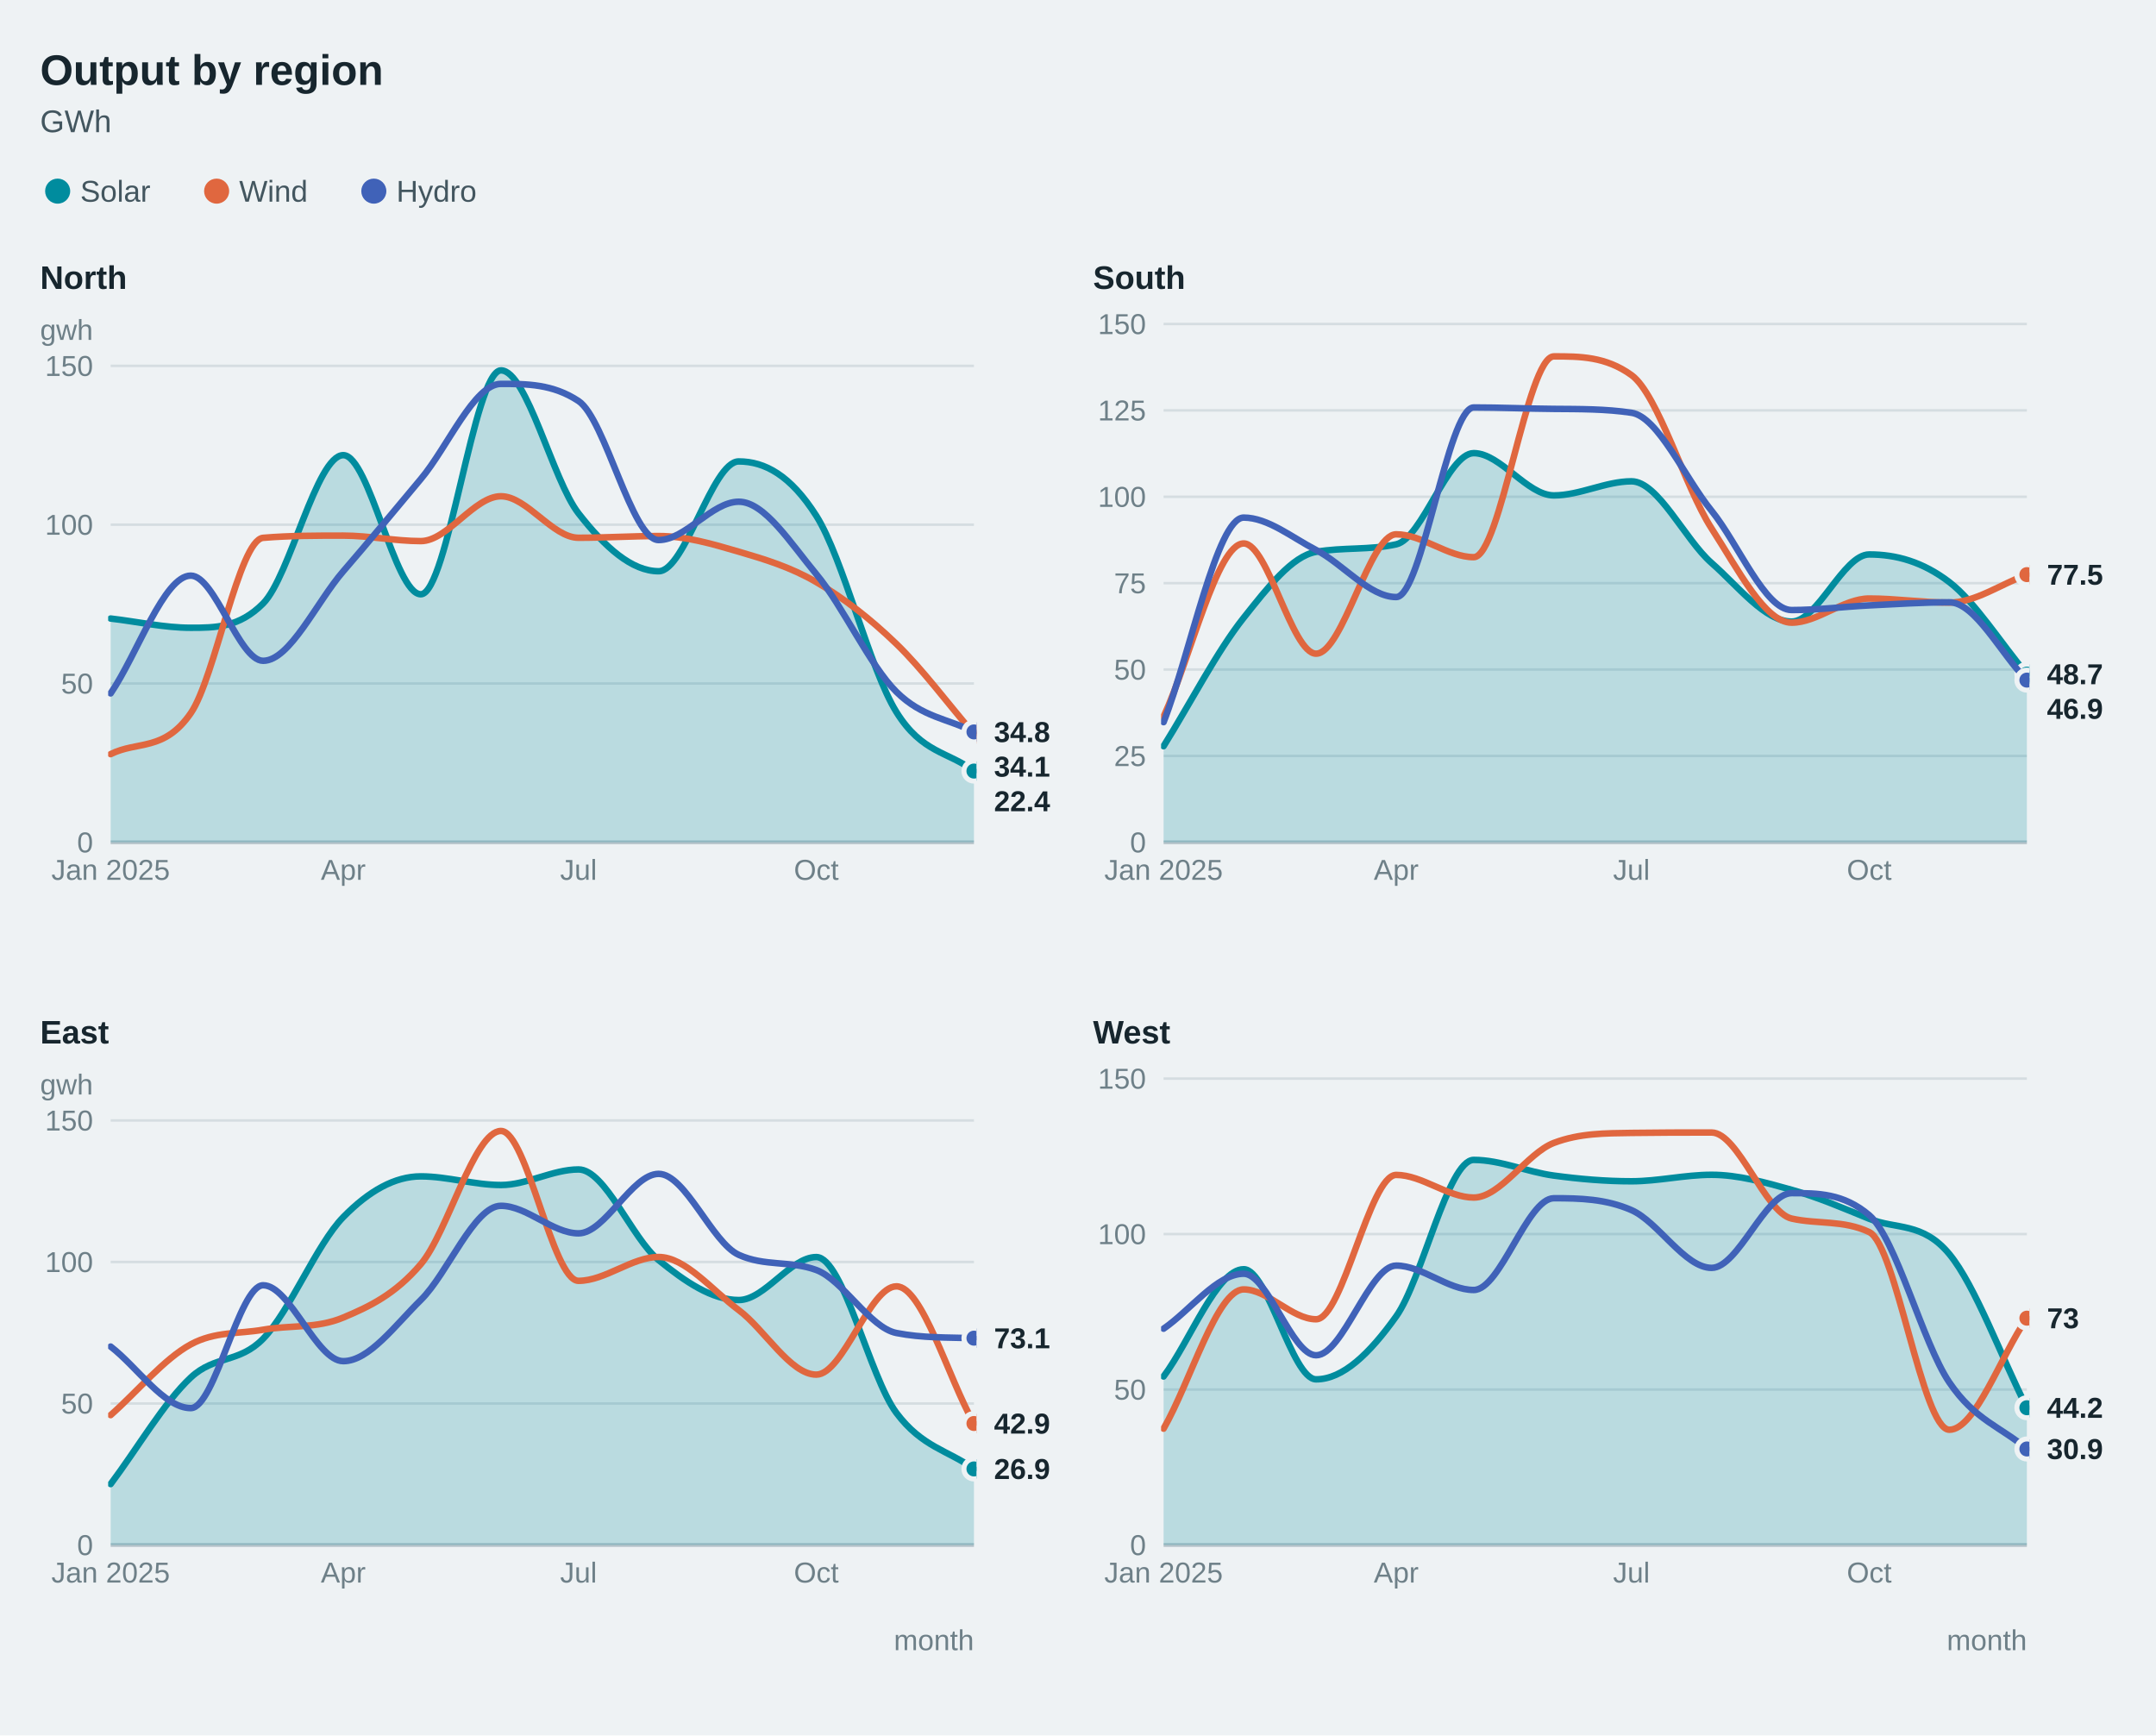
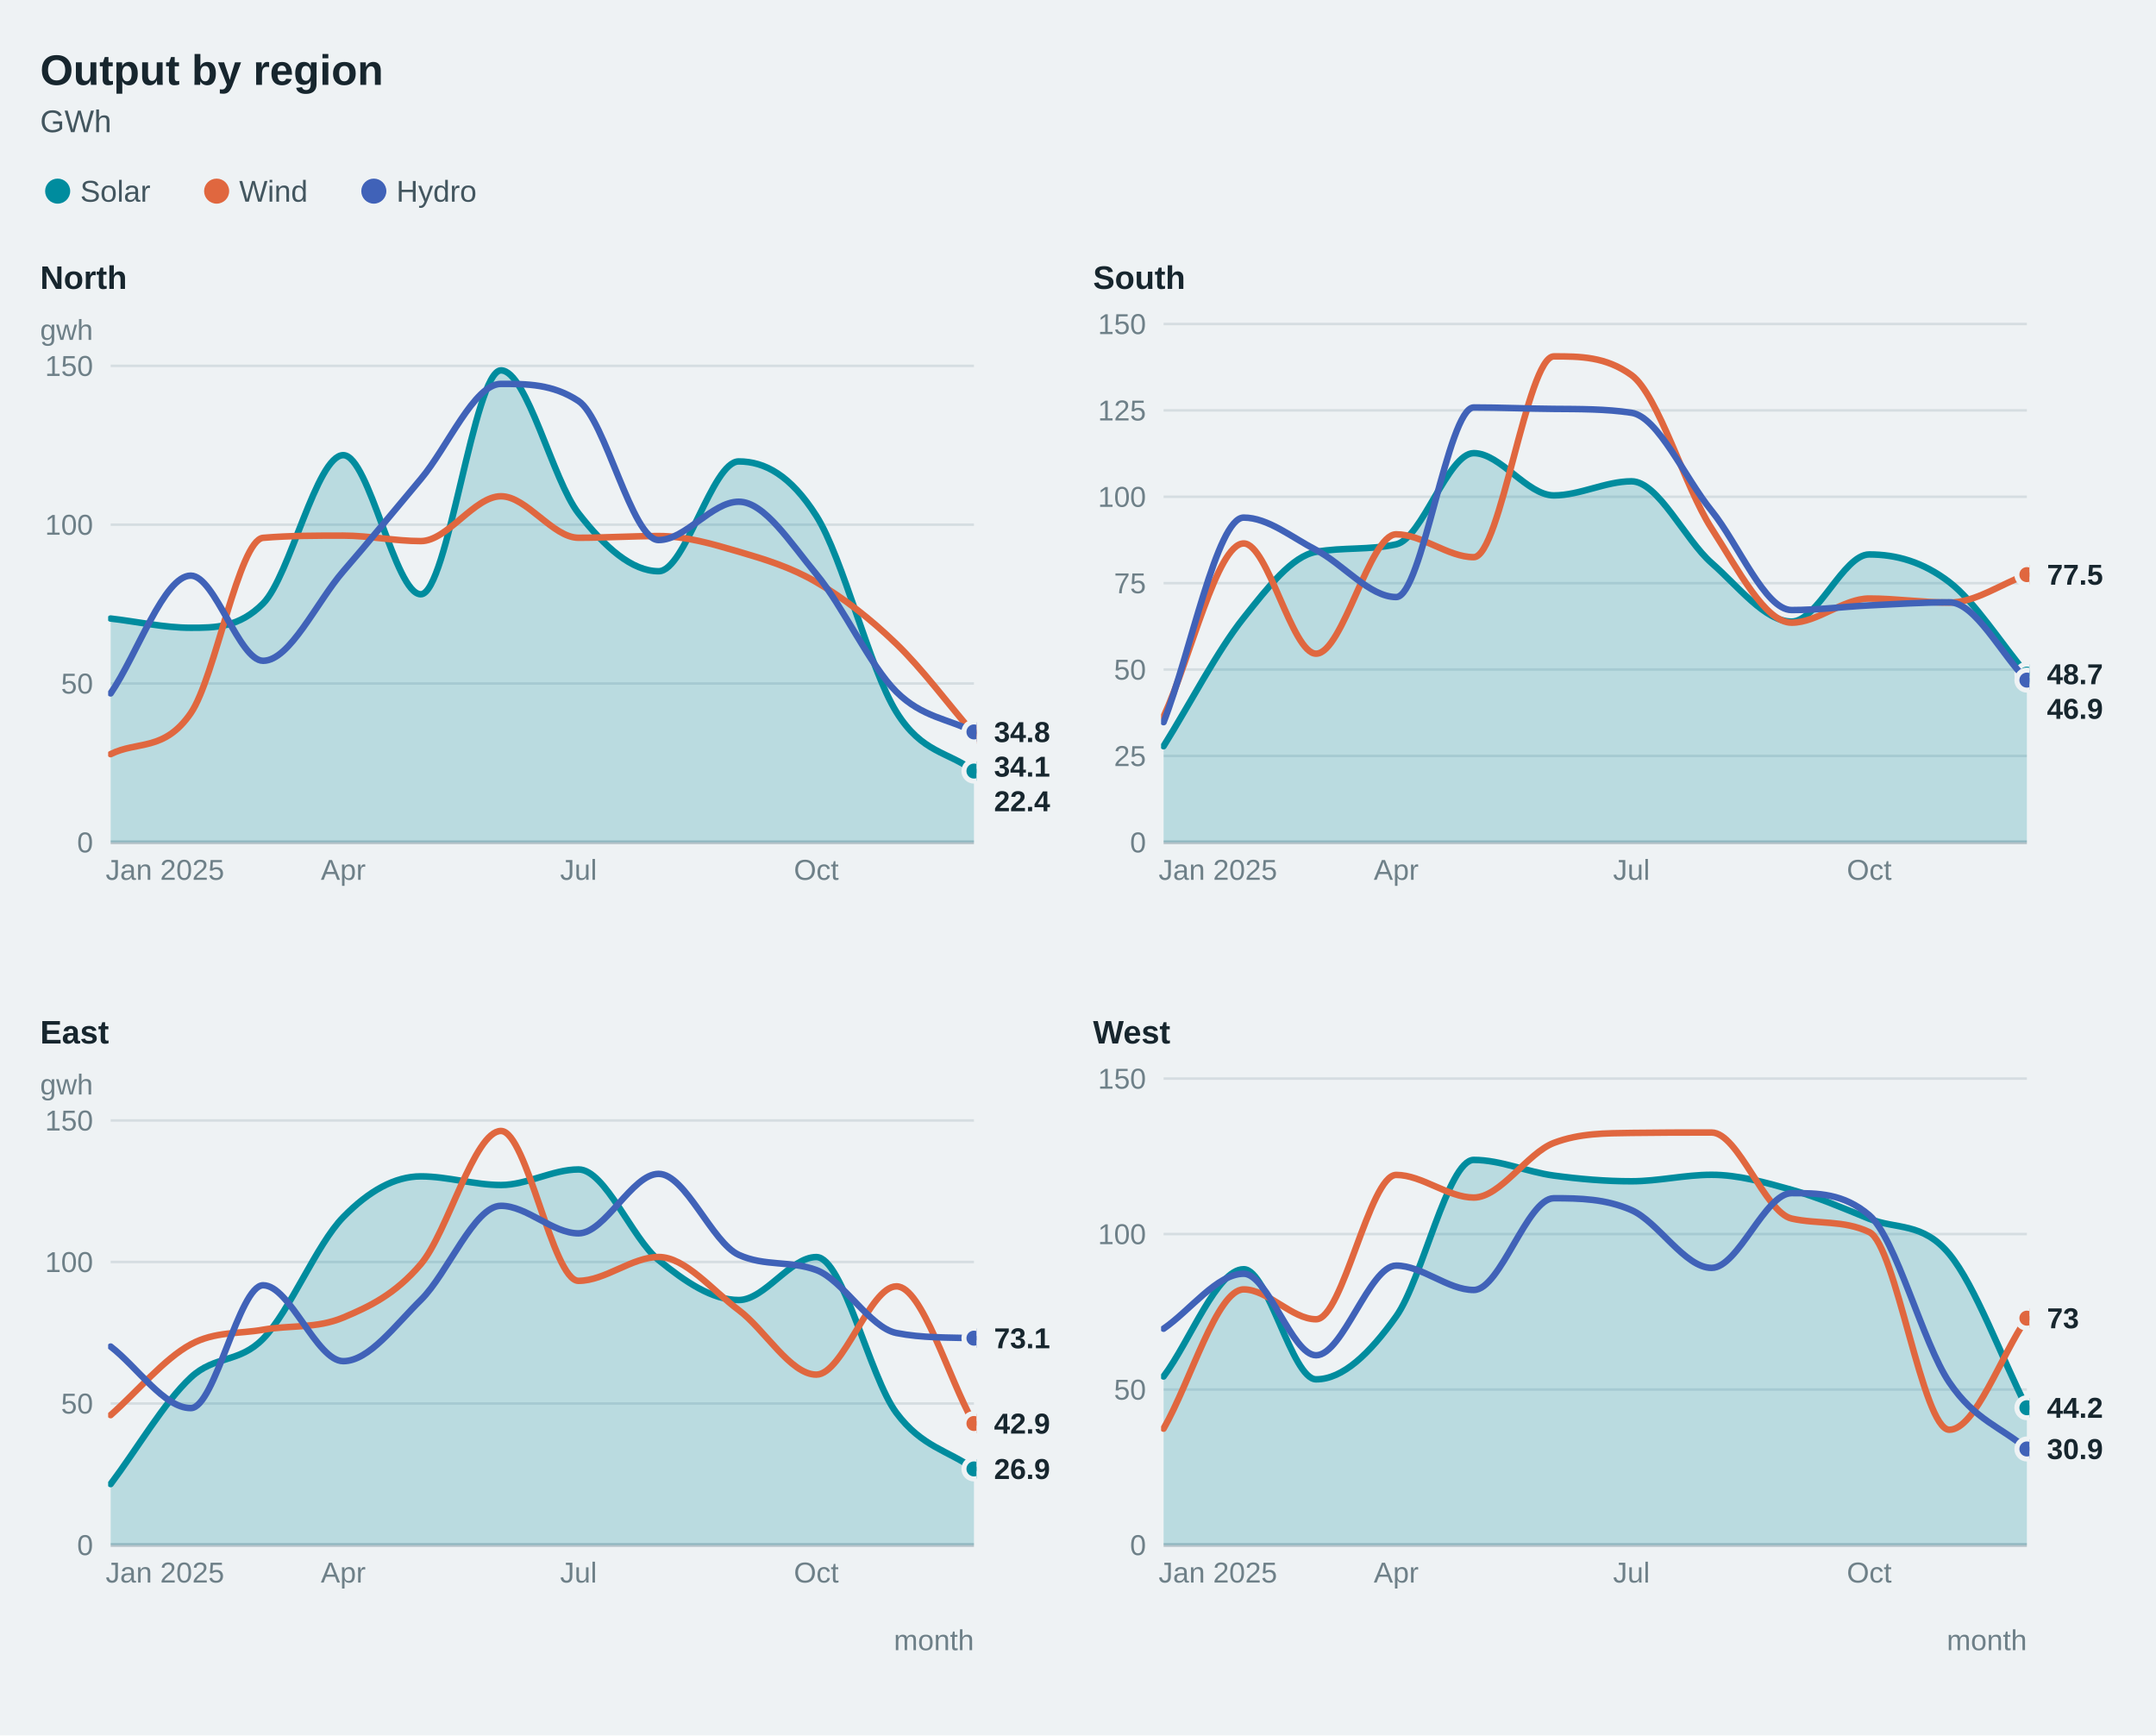
<svg xmlns="http://www.w3.org/2000/svg" width="860" height="692.24" viewBox="0 0 860 692.24" font-family="Figtree, 'Segoe UI', 'Helvetica Neue', Arial, sans-serif" role="img">
  <defs>
-     <clipPath id="lv199dcf09c1">
+     <clipPath id="lv569fd68dc1">
      <rect x="43.14" y="58.7" width="346.36" height="192.05" />
    </clipPath>
-     <clipPath id="lv199dcf09c2">
+     <clipPath id="lv569fd68dc2">
      <rect x="43.14" y="42" width="346.36" height="208.75" />
    </clipPath>
-     <clipPath id="lv199dcf09c3">
+     <clipPath id="lv569fd68dc3">
      <rect x="43.14" y="58.7" width="346.36" height="171.35" />
    </clipPath>
-     <clipPath id="lv199dcf09c4">
+     <clipPath id="lv569fd68dc4">
      <rect x="43.14" y="42" width="346.36" height="188.05" />
    </clipPath>
  </defs>
  <rect width="100%" height="100%" fill="#eef2f4" />
  <text x="16" y="33.85" font-size="17" fill="#17262e" font-weight="700">Output by region</text>
  <text x="16" y="52.72" font-size="12.5" fill="#43565f">GWh</text>
  <rect x="18" y="71.24" width="10" height="10" rx="5" fill="#008c9e" />
  <text x="32" y="80.44" font-size="12" fill="#43565f">Solar</text>
  <rect x="81.41" y="71.24" width="10" height="10" rx="5" fill="#e0673f" />
  <text x="95.41" y="80.44" font-size="12" fill="#43565f">Wind</text>
  <rect x="144.11" y="71.24" width="10" height="10" rx="5" fill="#4062b8" />
  <text x="158.11" y="80.44" font-size="12" fill="#43565f">Hydro</text>
  <g transform="translate(0 86.24)">
    <text x="16" y="29" font-size="13" fill="#17262e" font-weight="700">North</text>
    <line x1="44.14" y1="249.75" x2="388.5" y2="249.75" fill="none" stroke="#b7c4ca" stroke-width="1.5" />
    <line x1="44.14" y1="186.4" x2="388.5" y2="186.4" fill="none" stroke="#d5dde1" stroke-width="1" />
    <line x1="44.14" y1="123.05" x2="388.5" y2="123.05" fill="none" stroke="#d5dde1" stroke-width="1" />
    <line x1="44.14" y1="59.7" x2="388.5" y2="59.7" fill="none" stroke="#d5dde1" stroke-width="1" />
-     <g clip-path="url(#lv199dcf09c1)">
+     <g clip-path="url(#lv569fd68dc1)">
      <path d="M44.14,160.49C54.79,161.72,65.45,164.17,76.1,164.17C85.73,164.17,95.35,164.17,104.97,154.46C115.63,143.71,126.28,95.32,136.93,95.32C147.24,95.32,157.55,150.81,167.86,150.81C178.52,150.81,189.17,61.5,199.83,61.5C210.14,61.5,220.45,105.3,230.76,118.53C241.41,132.2,252.06,141.62,262.72,141.62C273.37,141.62,284.03,97.82,294.68,97.82C304.99,97.82,315.3,103.27,325.61,119.51C336.26,136.3,346.92,180.69,357.57,197.79C367.88,214.34,378.19,213.48,388.5,221.33L388.5,249.75L44.14,249.75Z" fill="#008c9e" fill-opacity="0.22" />
      <path d="M44.14,160.49C54.79,161.72,65.45,164.17,76.1,164.17C85.73,164.17,95.35,164.17,104.97,154.46C115.63,143.71,126.28,95.32,136.93,95.32C147.24,95.32,157.55,150.81,167.86,150.81C178.52,150.81,189.17,61.5,199.83,61.5C210.14,61.5,220.45,105.3,230.76,118.53C241.41,132.2,252.06,141.62,262.72,141.62C273.37,141.62,284.03,97.82,294.68,97.82C304.99,97.82,315.3,103.27,325.61,119.51C336.26,136.3,346.92,180.69,357.57,197.79C367.88,214.34,378.19,213.48,388.5,221.33" fill="none" stroke="#008c9e" stroke-width="2.6" stroke-linecap="round" stroke-linejoin="round" />
      <g fill="#008c9e" stroke="#eef2f4" stroke-width="2">
        <circle cx="388.5" cy="221.33" r="4" />
      </g>
      <path d="M44.14,214.58C54.79,209.2,65.45,213.67,76.1,198.23C85.73,184.29,95.35,129.09,104.97,128.29C115.63,127.41,126.28,127.41,136.93,127.41C147.24,127.41,157.55,129.6,167.86,129.6C178.52,129.6,189.17,111.71,199.83,111.71C210.14,111.71,220.45,128.27,230.76,128.27C241.41,128.27,252.06,127.58,262.72,127.58C273.37,127.58,284.03,130.69,294.68,133.82C304.99,136.84,315.3,139.95,325.61,145.95C336.26,152.15,346.92,160.33,357.57,170.62C367.88,180.58,378.19,194.54,388.5,206.5" fill="none" stroke="#e0673f" stroke-width="2.6" stroke-linecap="round" stroke-linejoin="round" />
      <g fill="#e0673f" stroke="#eef2f4" stroke-width="2">
        <circle cx="388.5" cy="206.5" r="4" />
      </g>
      <path d="M44.14,190.35C54.79,174.69,65.45,143.37,76.1,143.37C85.73,143.37,95.35,177.34,104.97,177.34C115.63,177.34,126.28,153.91,136.93,141.62C147.24,129.73,157.55,117.1,167.86,104.84C178.52,92.19,189.17,66.89,199.83,66.89C210.14,66.89,220.45,66.89,230.76,73.72C241.41,80.78,252.06,129.18,262.72,129.18C273.37,129.18,284.03,113.89,294.68,113.89C304.99,113.89,315.3,130.38,325.61,142.77C336.26,155.57,346.92,179.15,357.57,189.73C367.88,199.97,378.19,200.39,388.5,205.72" fill="none" stroke="#4062b8" stroke-width="2.6" stroke-linecap="round" stroke-linejoin="round" />
      <g fill="#4062b8" stroke="#eef2f4" stroke-width="2">
        <circle cx="388.5" cy="205.72" r="4" />
      </g>
    </g>
    <text x="396.5" y="237.35" font-size="11.5" fill="#17262e" font-weight="600" stroke="#eef2f4" stroke-width="3" stroke-linejoin="round" paint-order="stroke">22.4</text>
    <text x="396.5" y="223.55" font-size="11.5" fill="#17262e" font-weight="600" stroke="#eef2f4" stroke-width="3" stroke-linejoin="round" paint-order="stroke">34.1</text>
    <text x="396.5" y="209.75" font-size="11.5" fill="#17262e" font-weight="600" stroke="#eef2f4" stroke-width="3" stroke-linejoin="round" paint-order="stroke">34.8</text>
-     <text x="44.14" y="264.72" font-size="11.5" fill="#6e8088" text-anchor="middle">Jan 2025</text>
+     <text x="42.14" y="264.72" font-size="11.5" fill="#6e8088">Jan 2025</text>
    <text x="136.93" y="264.72" font-size="11.5" fill="#6e8088" text-anchor="middle">Apr</text>
    <text x="230.76" y="264.72" font-size="11.5" fill="#6e8088" text-anchor="middle">Jul</text>
    <text x="325.61" y="264.72" font-size="11.5" fill="#6e8088" text-anchor="middle">Oct</text>
    <text x="37.14" y="253.78" font-size="11.5" fill="#6e8088" text-anchor="end">0</text>
    <text x="37.14" y="190.42" font-size="11.5" fill="#6e8088" text-anchor="end">50</text>
    <text x="37.14" y="127.07" font-size="11.5" fill="#6e8088" text-anchor="end">100</text>
    <text x="37.14" y="63.72" font-size="11.5" fill="#6e8088" text-anchor="end">150</text>
    <text x="16" y="49.35" font-size="11.5" fill="#6e8088">gwh</text>
  </g>
  <g transform="translate(420 86.24)">
    <text x="16" y="29" font-size="13" fill="#17262e" font-weight="700">South</text>
    <line x1="44.14" y1="249.75" x2="388.5" y2="249.75" fill="none" stroke="#b7c4ca" stroke-width="1.5" />
    <line x1="44.14" y1="215.29" x2="388.5" y2="215.29" fill="none" stroke="#d5dde1" stroke-width="1" />
    <line x1="44.14" y1="180.83" x2="388.5" y2="180.83" fill="none" stroke="#d5dde1" stroke-width="1" />
    <line x1="44.14" y1="146.38" x2="388.5" y2="146.38" fill="none" stroke="#d5dde1" stroke-width="1" />
    <line x1="44.14" y1="111.92" x2="388.5" y2="111.92" fill="none" stroke="#d5dde1" stroke-width="1" />
    <line x1="44.14" y1="77.46" x2="388.5" y2="77.46" fill="none" stroke="#d5dde1" stroke-width="1" />
    <line x1="44.14" y1="43" x2="388.5" y2="43" fill="none" stroke="#d5dde1" stroke-width="1" />
-     <g clip-path="url(#lv199dcf09c2)">
+     <g clip-path="url(#lv569fd68dc2)">
      <path d="M44.14,211.41C54.79,194.33,65.45,173.56,76.1,160.17C85.73,148.07,95.35,135.57,104.97,133.89C115.63,132.02,126.28,133.24,136.93,130.89C147.24,128.61,157.55,94.51,167.86,94.51C178.52,94.51,189.17,111.37,199.83,111.37C210.14,111.37,220.45,105.75,230.76,105.75C241.41,105.75,252.06,129,262.72,138.32C273.37,147.65,284.03,161.7,294.68,161.7C304.99,161.7,315.3,134.92,325.61,134.92C336.26,134.92,346.92,137.8,357.57,145.96C367.88,153.86,378.19,170.43,388.5,182.67L388.5,249.75L44.14,249.75Z" fill="#008c9e" fill-opacity="0.22" />
      <path d="M44.14,211.41C54.79,194.33,65.45,173.56,76.1,160.17C85.73,148.07,95.35,135.57,104.97,133.89C115.63,132.02,126.28,133.24,136.93,130.89C147.24,128.61,157.55,94.51,167.86,94.51C178.52,94.51,189.17,111.37,199.83,111.37C210.14,111.37,220.45,105.75,230.76,105.75C241.41,105.75,252.06,129,262.72,138.32C273.37,147.65,284.03,161.7,294.68,161.7C304.99,161.7,315.3,134.92,325.61,134.92C336.26,134.92,346.92,137.8,357.57,145.96C367.88,153.86,378.19,170.43,388.5,182.67" fill="none" stroke="#008c9e" stroke-width="2.6" stroke-linecap="round" stroke-linejoin="round" />
      <g fill="#008c9e" stroke="#eef2f4" stroke-width="2">
        <circle cx="388.5" cy="182.67" r="4" />
      </g>
      <path d="M44.14,199.64C54.79,176.61,65.45,130.54,76.1,130.54C85.73,130.54,95.35,174.5,104.97,174.5C115.63,174.5,126.28,126.89,136.93,126.89C147.24,126.89,157.55,136.01,167.86,136.01C178.52,136.01,189.17,55.92,199.83,55.92C210.14,55.92,220.45,55.92,230.76,63.37C241.41,71.06,252.06,108.09,262.72,124.55C273.37,141.02,284.03,162.14,294.68,162.14C304.99,162.14,315.3,152.5,325.61,152.5C336.26,152.5,346.92,154.13,357.57,154.13C367.88,154.13,378.19,146.69,388.5,142.97" fill="none" stroke="#e0673f" stroke-width="2.6" stroke-linecap="round" stroke-linejoin="round" />
      <g fill="#e0673f" stroke="#eef2f4" stroke-width="2">
        <circle cx="388.5" cy="142.97" r="4" />
      </g>
      <path d="M44.14,201.82C54.79,174.62,65.45,120.22,76.1,120.22C85.73,120.22,95.35,128.16,104.97,133.14C115.63,138.66,126.28,151.92,136.93,151.92C147.24,151.92,157.55,76.29,167.86,76.29C178.52,76.29,189.17,76.78,199.83,76.86C210.14,76.94,220.45,76.86,230.76,78.4C241.41,79.99,252.06,104.39,262.72,117.5C273.37,130.62,284.03,157.1,294.68,157.1C304.99,157.1,315.3,155.76,325.61,155.25C336.26,154.73,346.92,154.01,357.57,154.01C367.88,154.01,378.19,174.7,388.5,185.05" fill="none" stroke="#4062b8" stroke-width="2.6" stroke-linecap="round" stroke-linejoin="round" />
      <g fill="#4062b8" stroke="#eef2f4" stroke-width="2">
        <circle cx="388.5" cy="185.05" r="4" />
      </g>
    </g>
    <text x="396.5" y="186.69" font-size="11.5" fill="#17262e" font-weight="600" stroke="#eef2f4" stroke-width="3" stroke-linejoin="round" paint-order="stroke">48.7</text>
    <text x="396.5" y="146.99" font-size="11.5" fill="#17262e" font-weight="600" stroke="#eef2f4" stroke-width="3" stroke-linejoin="round" paint-order="stroke">77.5</text>
    <text x="396.5" y="200.49" font-size="11.5" fill="#17262e" font-weight="600" stroke="#eef2f4" stroke-width="3" stroke-linejoin="round" paint-order="stroke">46.9</text>
-     <text x="44.14" y="264.72" font-size="11.5" fill="#6e8088" text-anchor="middle">Jan 2025</text>
+     <text x="42.14" y="264.72" font-size="11.5" fill="#6e8088">Jan 2025</text>
    <text x="136.93" y="264.72" font-size="11.5" fill="#6e8088" text-anchor="middle">Apr</text>
    <text x="230.76" y="264.72" font-size="11.5" fill="#6e8088" text-anchor="middle">Jul</text>
    <text x="325.61" y="264.72" font-size="11.5" fill="#6e8088" text-anchor="middle">Oct</text>
    <text x="37.14" y="253.78" font-size="11.5" fill="#6e8088" text-anchor="end">0</text>
    <text x="37.14" y="219.32" font-size="11.5" fill="#6e8088" text-anchor="end">25</text>
    <text x="37.14" y="184.86" font-size="11.5" fill="#6e8088" text-anchor="end">50</text>
    <text x="37.14" y="150.4" font-size="11.5" fill="#6e8088" text-anchor="end">75</text>
    <text x="37.14" y="115.94" font-size="11.5" fill="#6e8088" text-anchor="end">100</text>
    <text x="37.14" y="81.48" font-size="11.5" fill="#6e8088" text-anchor="end">125</text>
    <text x="37.14" y="47.02" font-size="11.5" fill="#6e8088" text-anchor="end">150</text>
  </g>
  <g transform="translate(0 387.24)">
    <text x="16" y="29" font-size="13" fill="#17262e" font-weight="700">East</text>
    <line x1="44.14" y1="229.05" x2="388.5" y2="229.05" fill="none" stroke="#b7c4ca" stroke-width="1.5" />
    <line x1="44.14" y1="172.6" x2="388.5" y2="172.6" fill="none" stroke="#d5dde1" stroke-width="1" />
    <line x1="44.14" y1="116.15" x2="388.5" y2="116.15" fill="none" stroke="#d5dde1" stroke-width="1" />
    <line x1="44.14" y1="59.7" x2="388.5" y2="59.7" fill="none" stroke="#d5dde1" stroke-width="1" />
-     <g clip-path="url(#lv199dcf09c3)">
+     <g clip-path="url(#lv569fd68dc3)">
      <path d="M44.14,204.74C54.79,190.57,65.45,172.17,76.1,162.23C85.73,153.25,95.35,156.64,104.97,146.76C115.63,135.82,126.28,109.12,136.93,98.24C147.24,87.7,157.55,82,167.86,82C178.52,82,189.17,85.45,199.83,85.45C210.14,85.45,220.45,79.24,230.76,79.24C241.41,79.24,252.06,106.72,262.72,115.4C273.37,124.08,284.03,131.33,294.68,131.33C304.99,131.33,315.3,114.19,325.61,114.19C336.26,114.19,346.92,162.15,357.57,176.36C367.88,190.11,378.19,191.25,388.5,198.7L388.5,229.05L44.14,229.05Z" fill="#008c9e" fill-opacity="0.22" />
      <path d="M44.14,204.74C54.79,190.57,65.45,172.17,76.1,162.23C85.73,153.25,95.35,156.64,104.97,146.76C115.63,135.82,126.28,109.12,136.93,98.24C147.24,87.7,157.55,82,167.86,82C178.52,82,189.17,85.45,199.83,85.45C210.14,85.45,220.45,79.24,230.76,79.24C241.41,79.24,252.06,106.72,262.72,115.4C273.37,124.08,284.03,131.33,294.68,131.33C304.99,131.33,315.3,114.19,325.61,114.19C336.26,114.19,346.92,162.15,357.57,176.36C367.88,190.11,378.19,191.25,388.5,198.7" fill="none" stroke="#008c9e" stroke-width="2.6" stroke-linecap="round" stroke-linejoin="round" />
      <g fill="#008c9e" stroke="#eef2f4" stroke-width="2">
        <circle cx="388.5" cy="198.7" r="4" />
      </g>
      <path d="M44.14,177.23C54.79,167.82,65.45,154.79,76.1,149.01C85.73,143.79,95.35,144.88,104.97,143.17C115.63,141.29,126.28,142.79,136.93,138.31C147.24,133.98,157.55,129.14,167.86,117.02C178.52,104.5,189.17,63.89,199.83,63.89C210.14,63.89,220.45,123.67,230.76,123.67C241.41,123.67,252.06,114.16,262.72,114.16C273.37,114.16,284.03,127.39,294.68,135.35C304.99,143.06,315.3,161.08,325.61,161.08C336.26,161.08,346.92,125.87,357.57,125.87C367.88,125.87,378.19,162.34,388.5,180.58" fill="none" stroke="#e0673f" stroke-width="2.6" stroke-linecap="round" stroke-linejoin="round" />
      <g fill="#e0673f" stroke="#eef2f4" stroke-width="2">
        <circle cx="388.5" cy="180.58" r="4" />
      </g>
      <path d="M44.14,149.89C54.79,158.07,65.45,174.44,76.1,174.44C85.73,174.44,95.35,125.44,104.97,125.44C115.63,125.44,126.28,155.71,136.93,155.71C147.24,155.71,157.55,141.44,167.86,131.31C178.52,120.85,189.17,93.74,199.83,93.74C210.14,93.74,220.45,104.73,230.76,104.73C241.41,104.73,252.06,81,262.72,81C273.37,81,284.03,108.46,294.68,113.3C304.99,118,315.3,115.54,325.61,119.35C336.26,123.3,346.92,142.37,357.57,144.48C367.88,146.52,378.19,146.22,388.5,146.54" fill="none" stroke="#4062b8" stroke-width="2.6" stroke-linecap="round" stroke-linejoin="round" />
      <g fill="#4062b8" stroke="#eef2f4" stroke-width="2">
        <circle cx="388.5" cy="146.54" r="4" />
      </g>
    </g>
    <text x="396.5" y="202.72" font-size="11.5" fill="#17262e" font-weight="600" stroke="#eef2f4" stroke-width="3" stroke-linejoin="round" paint-order="stroke">26.9</text>
    <text x="396.5" y="184.61" font-size="11.5" fill="#17262e" font-weight="600" stroke="#eef2f4" stroke-width="3" stroke-linejoin="round" paint-order="stroke">42.9</text>
    <text x="396.5" y="150.57" font-size="11.5" fill="#17262e" font-weight="600" stroke="#eef2f4" stroke-width="3" stroke-linejoin="round" paint-order="stroke">73.1</text>
-     <text x="44.14" y="244.02" font-size="11.5" fill="#6e8088" text-anchor="middle">Jan 2025</text>
+     <text x="42.14" y="244.02" font-size="11.5" fill="#6e8088">Jan 2025</text>
    <text x="136.93" y="244.02" font-size="11.5" fill="#6e8088" text-anchor="middle">Apr</text>
    <text x="230.76" y="244.02" font-size="11.5" fill="#6e8088" text-anchor="middle">Jul</text>
    <text x="325.61" y="244.02" font-size="11.5" fill="#6e8088" text-anchor="middle">Oct</text>
    <text x="37.14" y="233.08" font-size="11.5" fill="#6e8088" text-anchor="end">0</text>
    <text x="37.14" y="176.62" font-size="11.5" fill="#6e8088" text-anchor="end">50</text>
    <text x="37.14" y="120.17" font-size="11.5" fill="#6e8088" text-anchor="end">100</text>
    <text x="37.14" y="63.72" font-size="11.5" fill="#6e8088" text-anchor="end">150</text>
    <text x="388.5" y="271" font-size="11.5" fill="#6e8088" text-anchor="end">month</text>
    <text x="16" y="49.35" font-size="11.5" fill="#6e8088">gwh</text>
  </g>
  <g transform="translate(420 387.24)">
    <text x="16" y="29" font-size="13" fill="#17262e" font-weight="700">West</text>
    <line x1="44.14" y1="229.05" x2="388.5" y2="229.05" fill="none" stroke="#b7c4ca" stroke-width="1.5" />
    <line x1="44.14" y1="167.03" x2="388.5" y2="167.03" fill="none" stroke="#d5dde1" stroke-width="1" />
    <line x1="44.14" y1="105.02" x2="388.5" y2="105.02" fill="none" stroke="#d5dde1" stroke-width="1" />
    <line x1="44.14" y1="43" x2="388.5" y2="43" fill="none" stroke="#d5dde1" stroke-width="1" />
-     <g clip-path="url(#lv199dcf09c4)">
+     <g clip-path="url(#lv569fd68dc4)">
      <path d="M44.14,161.83C54.79,147.57,65.45,119.04,76.1,119.04C85.73,119.04,95.35,162.96,104.97,162.96C115.63,162.96,126.28,152.77,136.93,137.83C147.24,123.37,157.55,75.43,167.86,75.43C178.52,75.43,189.17,80.26,199.83,81.69C210.14,83.08,220.45,83.96,230.76,83.96C241.41,83.96,252.06,81.37,262.72,81.37C273.37,81.37,284.03,84.39,294.68,87.37C304.99,90.26,315.3,94.71,325.61,98.91C336.26,103.24,346.92,100.11,357.57,113.01C367.88,125.5,378.19,153.86,388.5,174.29L388.5,229.05L44.14,229.05Z" fill="#008c9e" fill-opacity="0.22" />
      <path d="M44.14,161.83C54.79,147.57,65.45,119.04,76.1,119.04C85.73,119.04,95.35,162.96,104.97,162.96C115.63,162.96,126.28,152.77,136.93,137.83C147.24,123.37,157.55,75.43,167.86,75.43C178.52,75.43,189.17,80.26,199.83,81.69C210.14,83.08,220.45,83.96,230.76,83.96C241.41,83.96,252.06,81.37,262.72,81.37C273.37,81.37,284.03,84.39,294.68,87.37C304.99,90.26,315.3,94.71,325.61,98.91C336.26,103.24,346.92,100.11,357.57,113.01C367.88,125.5,378.19,153.86,388.5,174.29" fill="none" stroke="#008c9e" stroke-width="2.6" stroke-linecap="round" stroke-linejoin="round" />
      <g fill="#008c9e" stroke="#eef2f4" stroke-width="2">
        <circle cx="388.5" cy="174.29" r="4" />
      </g>
      <path d="M44.14,182.64C54.79,164.12,65.45,127.09,76.1,127.09C85.73,127.09,95.35,139,104.97,139C115.63,139,126.28,81.42,136.93,81.42C147.24,81.42,157.55,90.45,167.86,90.45C178.52,90.45,189.17,72.71,199.83,68.65C210.14,64.73,220.45,64.83,230.76,64.67C241.41,64.51,252.06,64.51,262.72,64.51C273.37,64.51,284.03,96.46,294.68,98.84C304.99,101.14,315.3,99.35,325.61,104.22C336.26,109.25,346.92,183.07,357.57,183.07C367.88,183.07,378.19,153.39,388.5,138.56" fill="none" stroke="#e0673f" stroke-width="2.6" stroke-linecap="round" stroke-linejoin="round" />
      <g fill="#e0673f" stroke="#eef2f4" stroke-width="2">
        <circle cx="388.5" cy="138.56" r="4" />
      </g>
      <path d="M44.14,142.76C54.79,135.45,65.45,120.84,76.1,120.84C85.73,120.84,95.35,153.36,104.97,153.36C115.63,153.36,126.28,117.59,136.93,117.59C147.24,117.59,157.55,127.32,167.86,127.32C178.52,127.32,189.17,90.72,199.83,90.72C210.14,90.72,220.45,90.95,230.76,95.45C241.41,100.11,252.06,118.5,262.72,118.5C273.37,118.5,284.03,88.69,294.68,88.69C304.99,88.69,315.3,88.69,325.61,97.48C336.26,106.55,346.92,148.51,357.57,164.2C367.88,179.39,378.19,181.89,388.5,190.74" fill="none" stroke="#4062b8" stroke-width="2.6" stroke-linecap="round" stroke-linejoin="round" />
      <g fill="#4062b8" stroke="#eef2f4" stroke-width="2">
        <circle cx="388.5" cy="190.74" r="4" />
      </g>
    </g>
    <text x="396.5" y="178.31" font-size="11.5" fill="#17262e" font-weight="600" stroke="#eef2f4" stroke-width="3" stroke-linejoin="round" paint-order="stroke">44.2</text>
    <text x="396.5" y="142.58" font-size="11.5" fill="#17262e" font-weight="600" stroke="#eef2f4" stroke-width="3" stroke-linejoin="round" paint-order="stroke">73</text>
    <text x="396.5" y="194.76" font-size="11.5" fill="#17262e" font-weight="600" stroke="#eef2f4" stroke-width="3" stroke-linejoin="round" paint-order="stroke">30.9</text>
-     <text x="44.14" y="244.02" font-size="11.5" fill="#6e8088" text-anchor="middle">Jan 2025</text>
+     <text x="42.14" y="244.02" font-size="11.5" fill="#6e8088">Jan 2025</text>
    <text x="136.93" y="244.02" font-size="11.5" fill="#6e8088" text-anchor="middle">Apr</text>
    <text x="230.76" y="244.02" font-size="11.5" fill="#6e8088" text-anchor="middle">Jul</text>
    <text x="325.61" y="244.02" font-size="11.5" fill="#6e8088" text-anchor="middle">Oct</text>
    <text x="37.14" y="233.08" font-size="11.5" fill="#6e8088" text-anchor="end">0</text>
    <text x="37.14" y="171.06" font-size="11.5" fill="#6e8088" text-anchor="end">50</text>
    <text x="37.14" y="109.04" font-size="11.5" fill="#6e8088" text-anchor="end">100</text>
    <text x="37.14" y="47.02" font-size="11.5" fill="#6e8088" text-anchor="end">150</text>
    <text x="388.5" y="271" font-size="11.5" fill="#6e8088" text-anchor="end">month</text>
  </g>
</svg>
